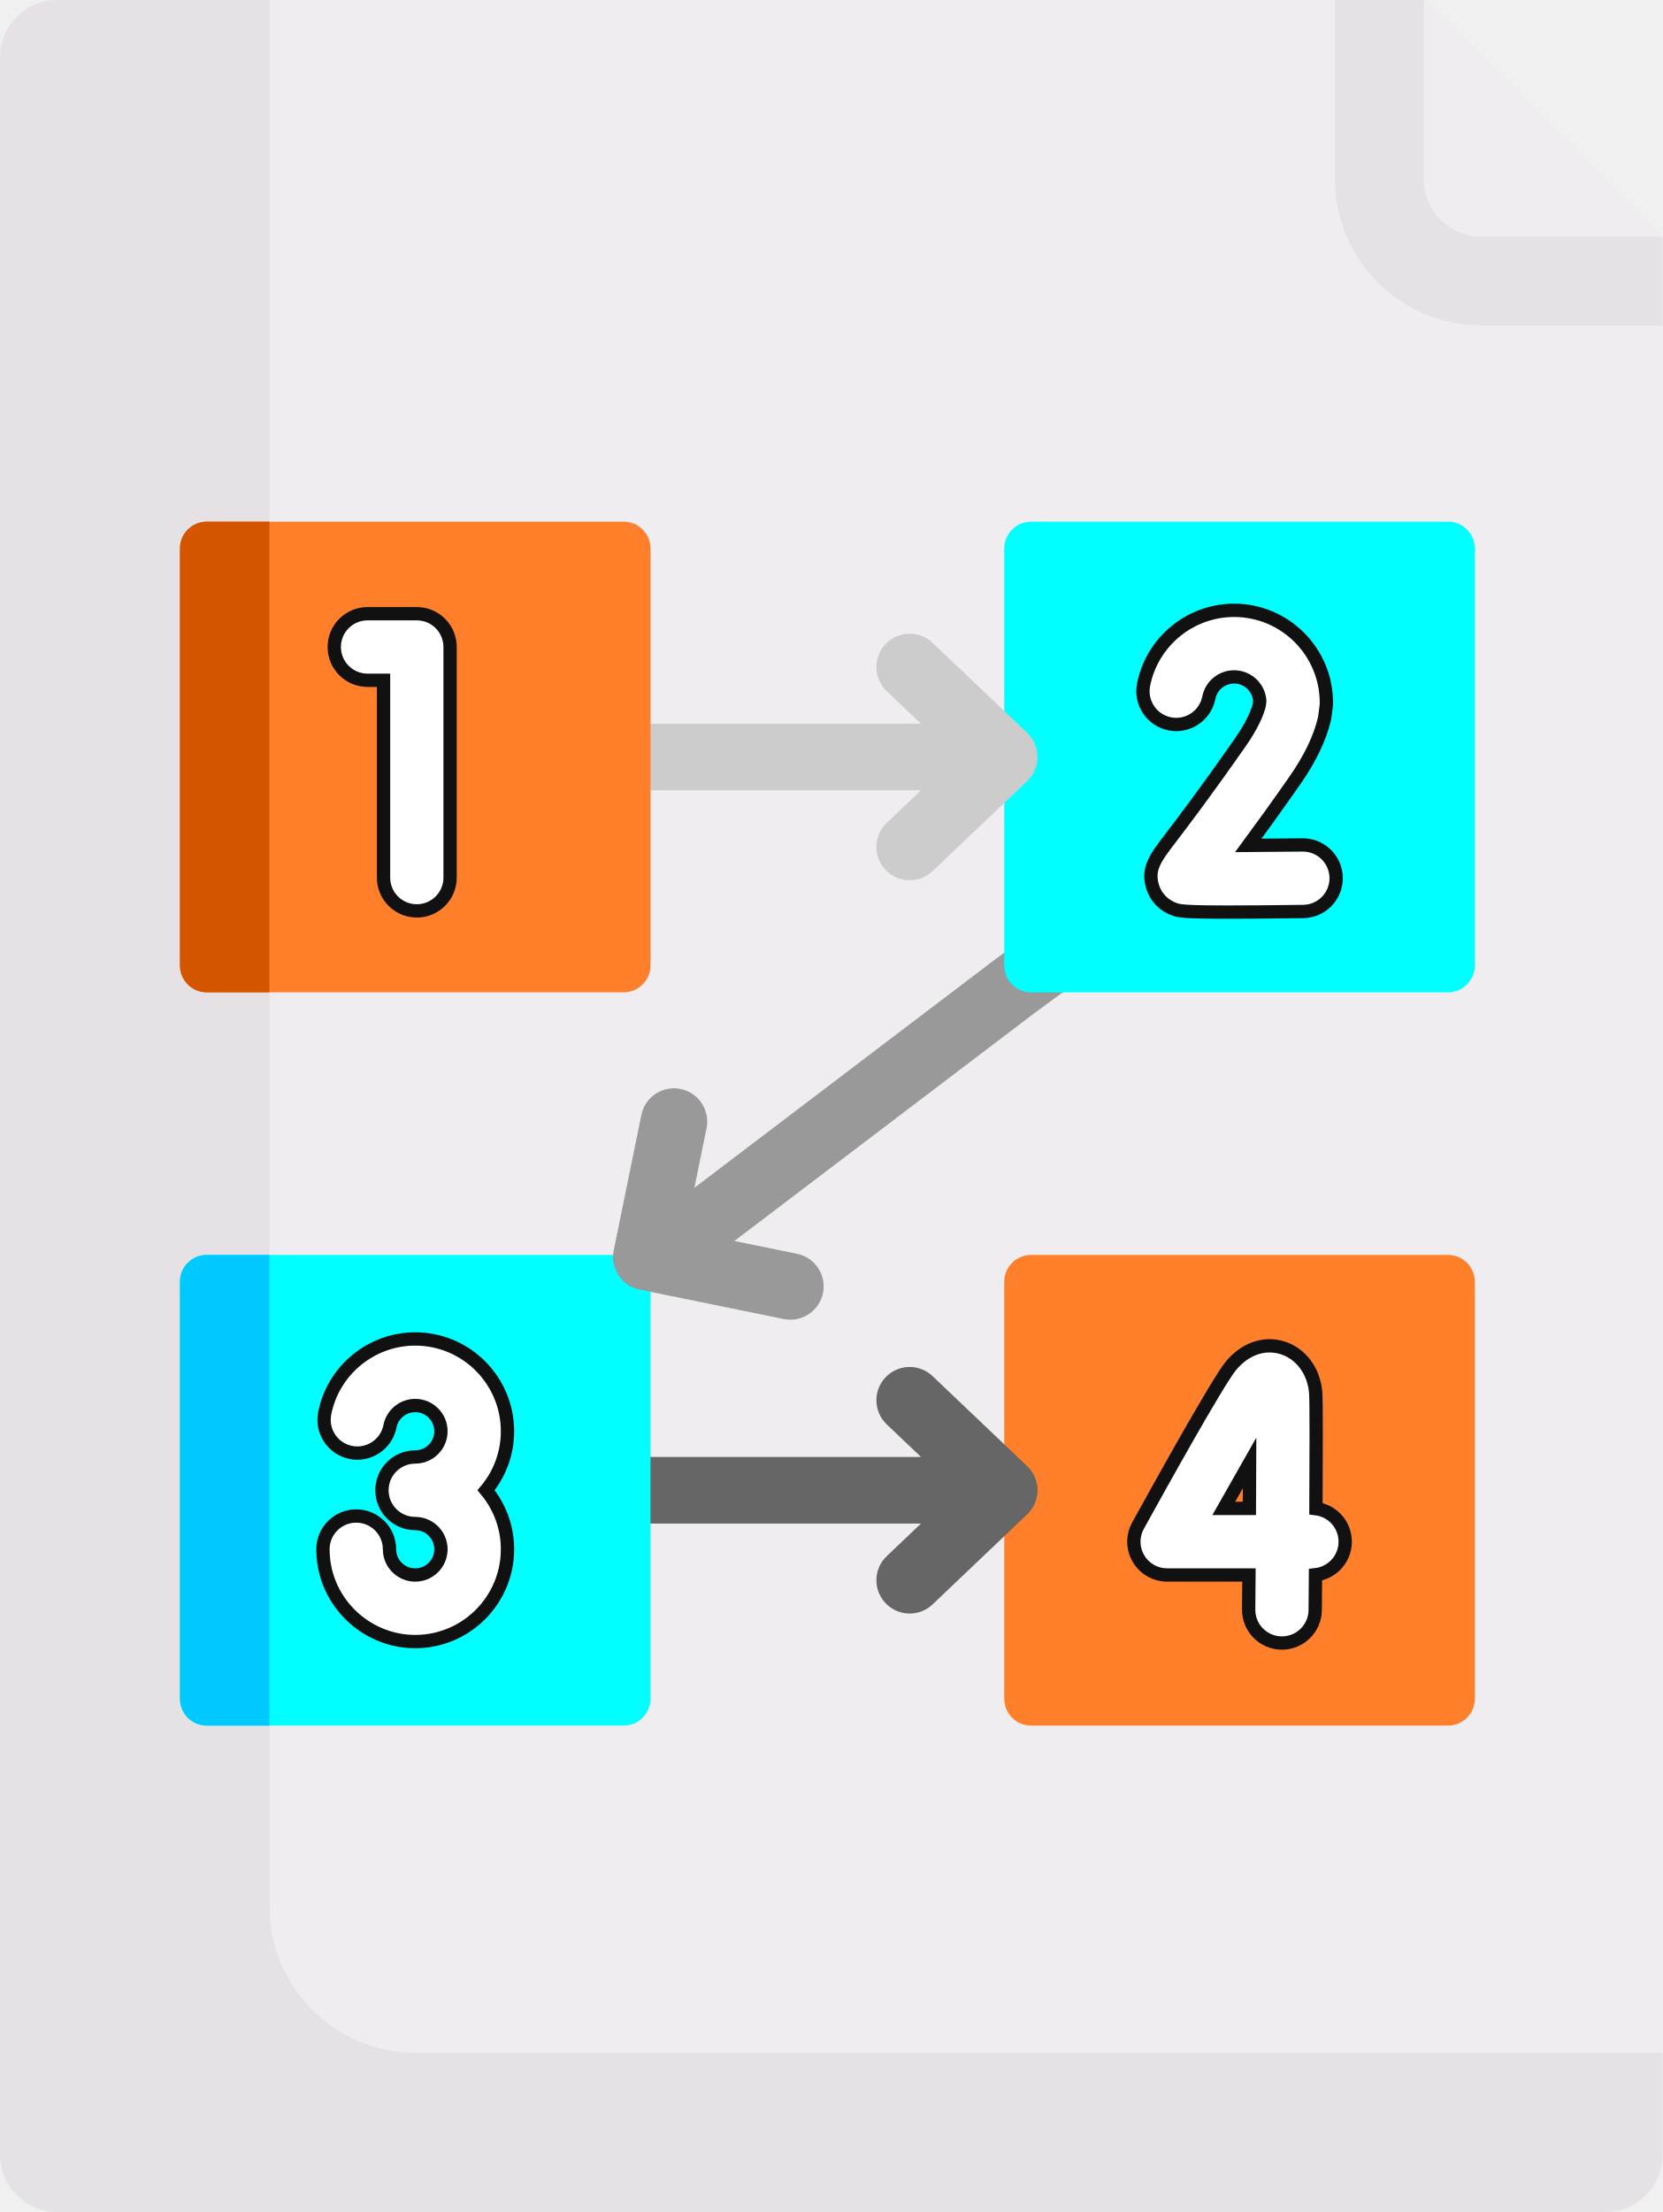
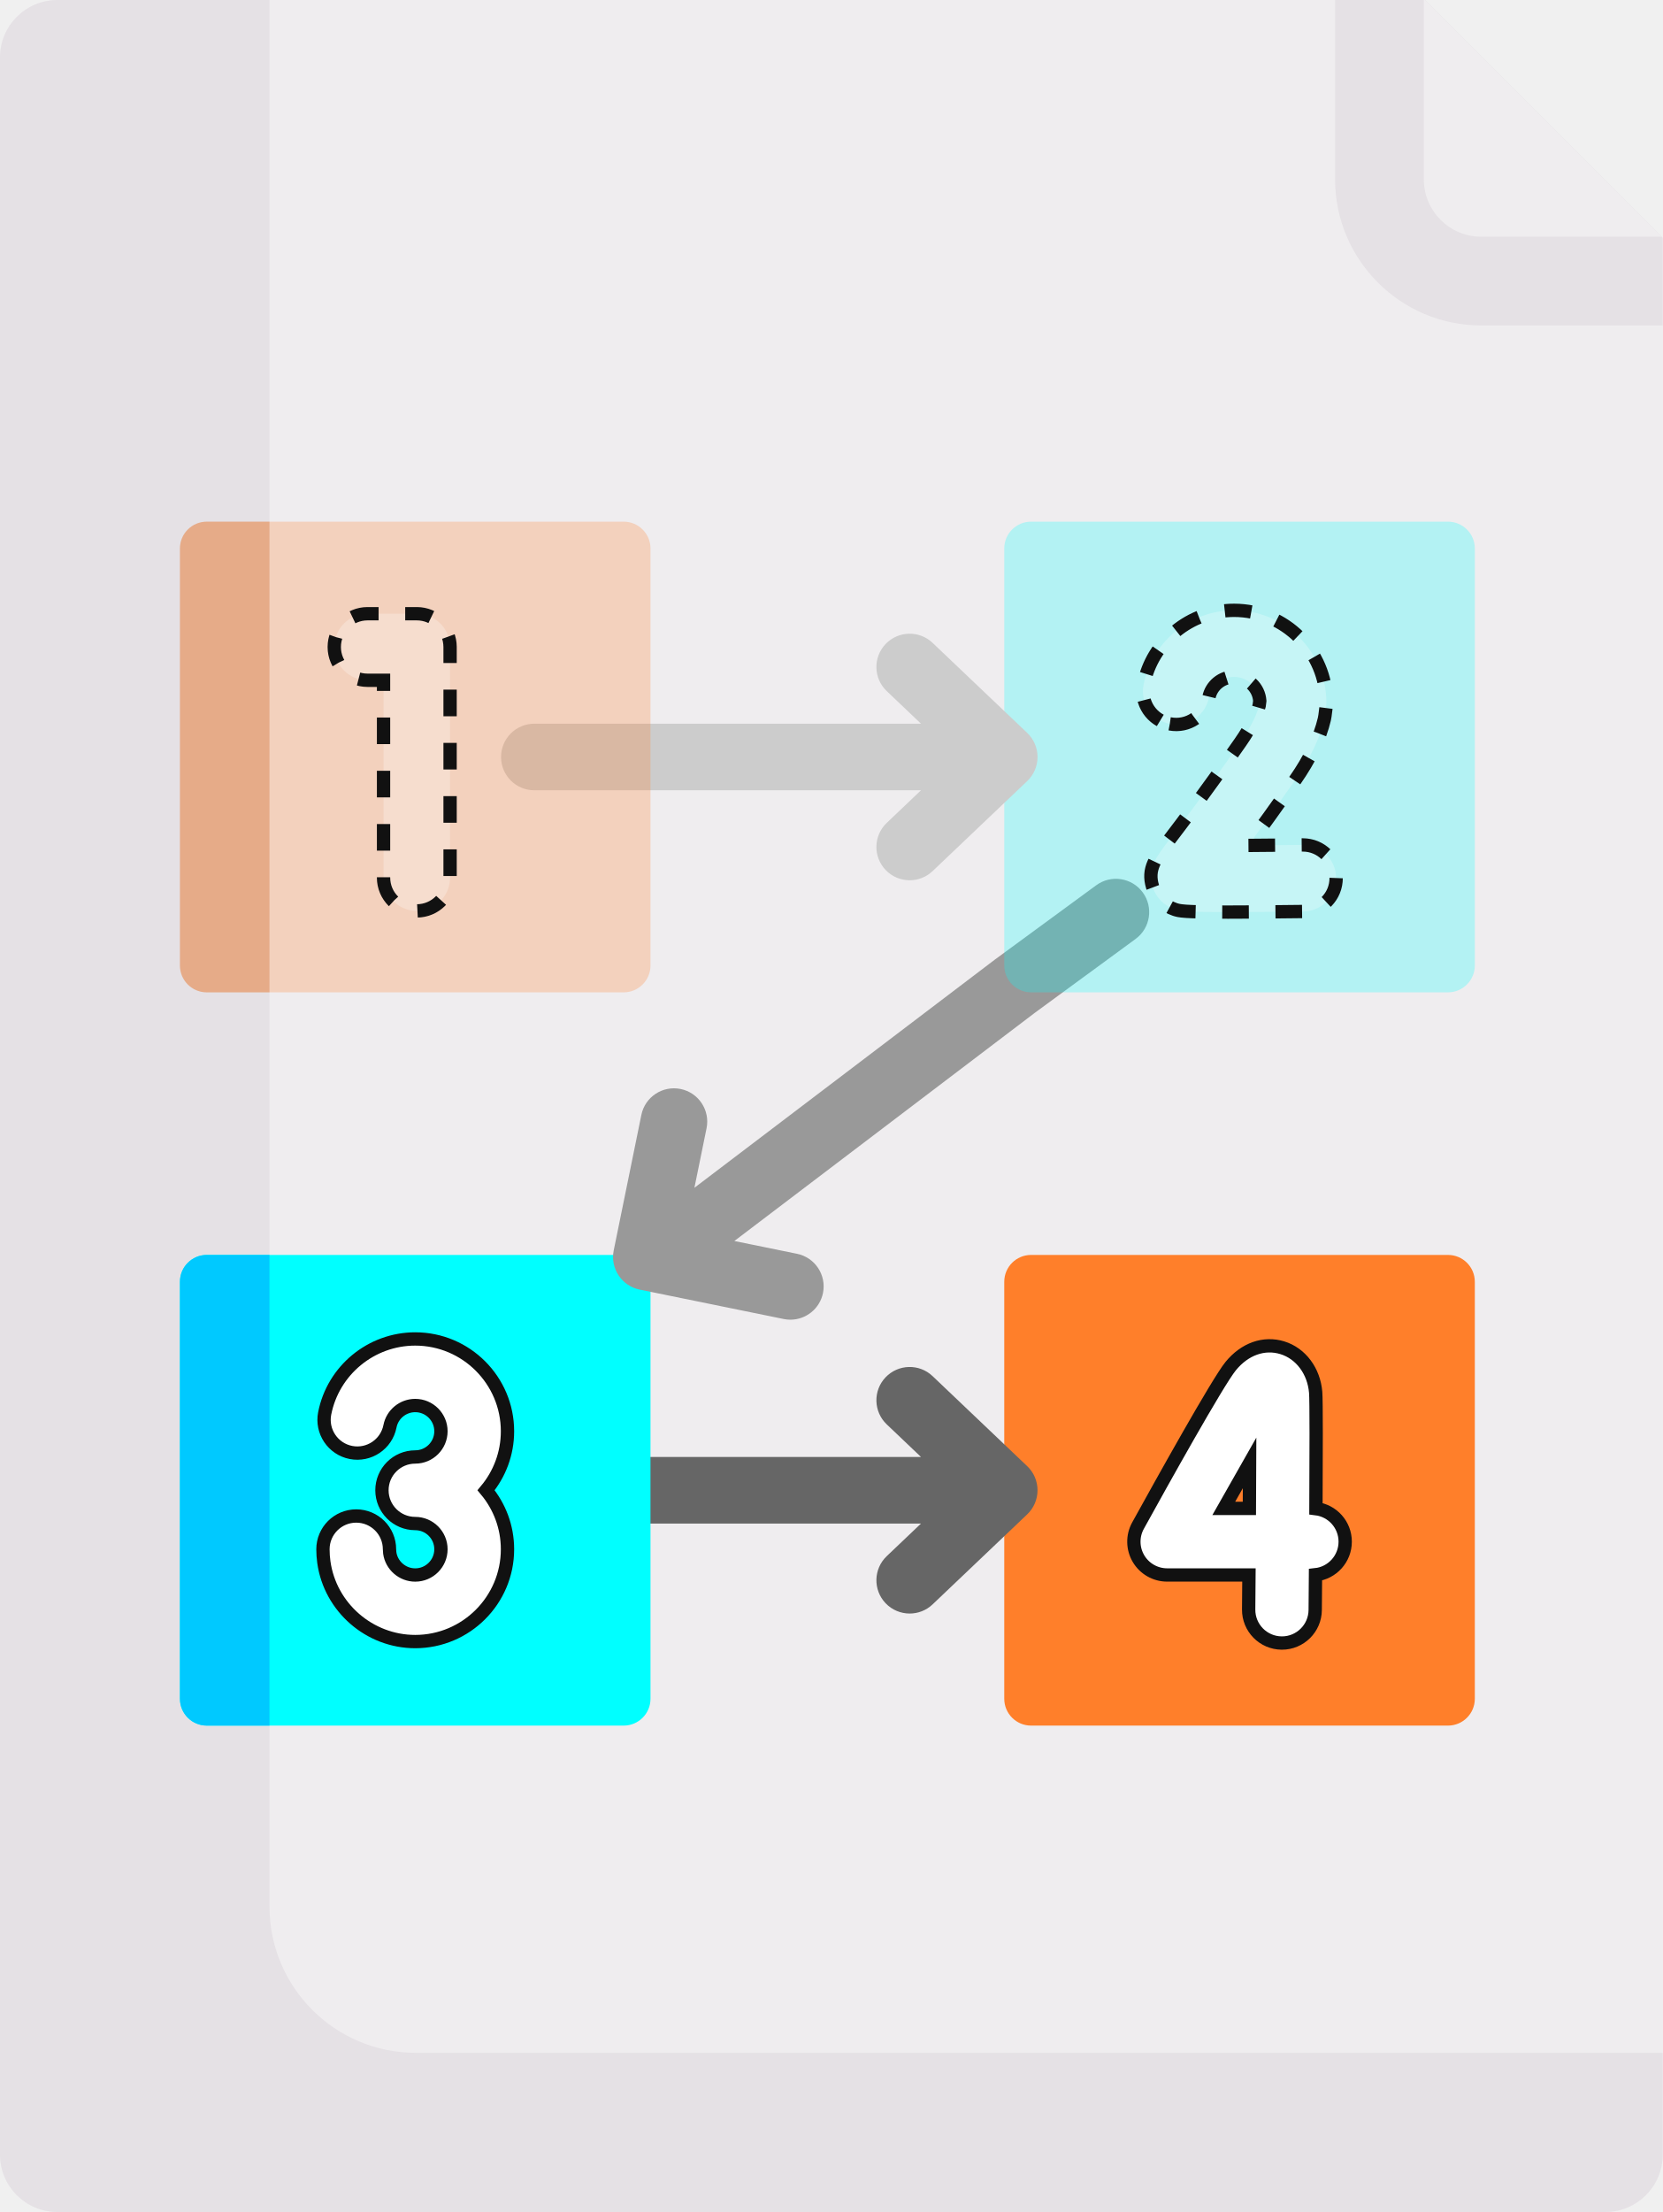
<svg xmlns="http://www.w3.org/2000/svg" viewBox="0 0 374.79 498.48">
  <g id="g52" transform="translate(-61.845)">
    <g id="g18">
      <g id="XMLID_252_">
        <g id="g6">
          <g id="g4">
            <path d="m 436.635,53.59 v 431.97 c 0,7.14 -5.79,12.92 -12.93,12.92 H 74.775 c -7.14,0 -12.93,-5.78 -12.93,-12.92 V 12.92 C 61.845,5.79 67.635,0 74.775,0 h 308.27 z" fill="#efedef" id="path2" />
          </g>
        </g>
      </g>
      <path d="m 155.576,462.61 c -18.22,0 -32.99,-14.77 -32.99,-32.99 V 0 H 74.775 c -7.141,0 -12.93,5.789 -12.93,12.93 v 472.63 c 0,7.136 5.785,12.92 12.92,12.92 h 348.94 c 7.141,0 12.93,-5.789 12.93,-12.93 v -22.94 z" fill="#e5e1e5" id="path9" />
      <g id="XMLID_253_">
        <g id="g15">
          <path d="M 436.635,53.59 383.045,0 h -20.26 v 40.41 c 0,18.158 14.772,32.93 32.93,32.93 h 40.92 z" fill="#e5e1e5" id="path11" />
          <path d="m 383.045,0 53.34,53.34 h -40.67 c -7.14,0 -12.93,-5.79 -12.93,-12.93 V 0 Z" fill="#efedef" id="path13" />
        </g>
      </g>
    </g>
    <path d="m 294.264,388.869 h 93.972 c 3.34,0 6.048,-2.708 6.048,-6.048 v -93.972 c 0,-3.34 -2.708,-6.048 -6.048,-6.048 h -93.972 c -3.34,0 -6.048,2.708 -6.048,6.048 v 93.972 c 0,3.34 2.707,6.048 6.048,6.048 z" fill="#ff1b10" id="path20" style="fill:#ff7f2a" />
    <path d="m 293.384,330.4 -21.32,-20.281 c -3,-2.855 -7.748,-2.736 -10.604,0.265 -2.854,3.001 -2.735,7.748 0.266,10.603 l 7.723,7.347 h -94.662 c -4.143,0 -7.5,3.358 -7.5,7.5 0,4.142 3.357,7.5 7.5,7.5 h 94.662 l -7.723,7.347 c -3.001,2.855 -3.12,7.602 -0.266,10.603 1.475,1.55 3.453,2.331 5.436,2.331 1.856,0 3.717,-0.686 5.168,-2.066 l 21.32,-20.281 c 1.488,-1.416 2.331,-3.38 2.331,-5.434 0,-2.054 -0.843,-4.019 -2.331,-5.434 z" fill="#b5adb6" id="path22" style="fill:#666666" />
    <g id="g26" transform="translate(0,-21.41906)" style="fill:#00ffff">
      <path d="m 202.426,410.288 h -93.972 c -3.34,0 -6.048,-2.708 -6.048,-6.048 v -93.972 c 0,-3.34 2.708,-6.048 6.048,-6.048 h 93.972 c 3.34,0 6.048,2.708 6.048,6.048 v 93.972 c 0,3.34 -2.707,6.048 -6.048,6.048 z" fill="#36d128" id="path24" style="fill:#00ffff" />
    </g>
    <path d="m 108.454,388.869 h 14.132 v -106.069 h -14.132 c -3.34,0 -6.048,2.708 -6.048,6.048 v 93.972 c 0,3.341 2.708,6.049 6.048,6.049 z" fill="#32be25" id="path28" style="fill:#00c9ff;fill-opacity:1" />
    <path d="m 319.432,201.111 c -2.45,-3.341 -7.142,-4.064 -10.483,-1.615 l -22.873,16.768 c -0.033,0.025 -0.067,0.05 -0.101,0.075 l -67.601,51.326 2.737,-13.411 c 0.828,-4.059 -1.791,-8.02 -5.849,-8.848 -4.066,-0.828 -8.021,1.791 -8.849,5.849 l -6.227,30.514 c -0.828,4.059 1.791,8.02 5.849,8.848 l 32.468,6.625 c 0.507,0.103 1.011,0.153 1.508,0.153 3.49,0 6.616,-2.45 7.341,-6.002 0.828,-4.059 -1.791,-8.02 -5.849,-8.848 l -14.126,-2.883 67.619,-51.34 22.822,-16.73 c 3.34,-2.447 4.063,-7.14 1.614,-10.481 z" fill="#b5adb6" id="path30" style="fill:#999999" />
-     <path d="m 294.264,223.625 h 93.972 c 3.34,0 6.048,-2.708 6.048,-6.048 v -93.972 c 0,-3.34 -2.708,-6.048 -6.048,-6.048 h -93.972 c -3.34,0 -6.048,2.708 -6.048,6.048 v 93.972 c 0,3.34 2.707,6.048 6.048,6.048 z" fill="#36d128" id="path32" style="fill:#00ffff" />
+     <path d="m 294.264,223.625 h 93.972 c 3.34,0 6.048,-2.708 6.048,-6.048 v -93.972 c 0,-3.34 -2.708,-6.048 -6.048,-6.048 h -93.972 c -3.34,0 -6.048,2.708 -6.048,6.048 v 93.972 c 0,3.34 2.707,6.048 6.048,6.048 z" fill="#36d128" id="path32" style="fill:#00ffff;fill-opacity:0.25" />
    <path d="m 293.384,165.156 -21.32,-20.281 c -3,-2.855 -7.748,-2.736 -10.604,0.265 -2.854,3.001 -2.735,7.748 0.266,10.603 l 7.723,7.347 h -87.162 c -4.143,0 -7.5,3.358 -7.5,7.5 0,4.142 3.357,7.5 7.5,7.5 h 87.162 l -7.723,7.347 c -3.001,2.855 -3.12,7.602 -0.266,10.603 1.475,1.55 3.453,2.331 5.436,2.331 1.856,0 3.717,-0.686 5.168,-2.066 l 21.32,-20.281 c 1.488,-1.416 2.331,-3.38 2.331,-5.434 0,-2.054 -0.843,-4.018 -2.331,-5.434 z" fill="#b5adb6" id="path34" style="fill:#cccccc" />
-     <path d="m 202.426,223.625 h -93.972 c -3.34,0 -6.048,-2.708 -6.048,-6.048 v -93.972 c 0,-3.34 2.708,-6.048 6.048,-6.048 h 93.972 c 3.34,0 6.048,2.708 6.048,6.048 v 93.972 c 0,3.34 -2.707,6.048 -6.048,6.048 z" fill="#ff1b10" id="path36" style="fill:#ff7f2a" />
-     <path d="m 108.454,223.625 h 14.132 v -106.069 h -14.132 c -3.34,0 -6.048,2.708 -6.048,6.048 v 93.972 c 0,3.341 2.708,6.049 6.048,6.049 z" fill="#f01b10" id="path38" style="fill:#d45500" />
+     <path d="m 202.426,223.625 h -93.972 c -3.34,0 -6.048,-2.708 -6.048,-6.048 v -93.972 c 0,-3.34 2.708,-6.048 6.048,-6.048 h 93.972 c 3.34,0 6.048,2.708 6.048,6.048 v 93.972 c 0,3.34 -2.707,6.048 -6.048,6.048 z" fill="#ff1b10" id="path36" style="fill:#ff7f2a;fill-opacity:0.25" />
+     <path d="m 108.454,223.625 h 14.132 v -106.069 h -14.132 c -3.34,0 -6.048,2.708 -6.048,6.048 v 93.972 c 0,3.341 2.708,6.049 6.048,6.049 z" fill="#f01b10" id="path38" style="fill:#d45500;fill-opacity:0.25" />
    <g fill="#ffffff" stroke="#111111" stroke-width="3" id="g50" transform="translate(0,-21.41906)">
-       <path d="m 144.691,174.722 h 3.608 v 44.472 c 0,4.142 3.357,7.5 7.5,7.5 4.143,0 7.5,-3.358 7.5,-7.5 v -51.972 c 0,-4.142 -3.357,-7.5 -7.5,-7.5 h -11.108 c -4.143,0 -7.5,3.358 -7.5,7.5 0,4.142 3.357,7.5 7.5,7.5 z" id="path42" />
+       <path d="m 144.691,174.722 h 3.608 v 44.472 c 0,4.142 3.357,7.5 7.5,7.5 4.143,0 7.5,-3.358 7.5,-7.5 v -51.972 c 0,-4.142 -3.357,-7.5 -7.5,-7.5 h -11.108 c -4.143,0 -7.5,3.358 -7.5,7.5 0,4.142 3.357,7.5 7.5,7.5 z" id="path42" style="fill:#ffffff;fill-opacity:0.25;stroke-width:3;stroke-miterlimit:4;stroke-dasharray:6,6;stroke-dashoffset:0" />
      <path d="m 358.471,361.396 c 0.067,-12.149 0.093,-24.374 -0.06,-26.207 -0.401,-4.815 -3.344,-8.758 -7.496,-10.044 -4.147,-1.285 -8.507,0.263 -11.666,4.139 -2.959,3.631 -15.591,26.34 -20.885,35.936 -1.281,2.324 -1.24,5.151 0.109,7.436 1.349,2.285 3.805,3.687 6.458,3.687 h 18.438 c -0.021,2.743 -0.041,5.368 -0.063,7.774 -0.035,4.142 3.293,7.528 7.436,7.564 h 0.065 c 4.112,0 7.463,-3.316 7.499,-7.436 0.017,-1.95 0.039,-4.712 0.064,-7.946 3.764,-0.401 6.696,-3.587 6.696,-7.458 0.002,-3.835 -2.879,-6.999 -6.595,-7.445 z m -15.003,-0.054 h -5.779 c 2.045,-3.644 4.032,-7.152 5.826,-10.283 -0.011,3.187 -0.026,6.684 -0.047,10.283 z" id="path44" />
-       <path d="m 325.53,184.542 c 4.068,0.798 8.007,-1.85 8.805,-5.914 0.531,-2.704 2.924,-4.667 5.689,-4.667 3.069,0 5.59,2.397 5.786,5.418 l -0.13,1.017 c -0.446,1.702 -1.557,4.458 -4.284,8.355 -8.212,11.733 -13.111,18.148 -15.743,21.594 -3.383,4.429 -5.246,6.869 -3.998,10.926 0.734,2.386 2.608,4.289 5.016,5.091 1.001,0.333 1.801,0.6 12.03,0.6 4.004,0 9.451,-0.041 16.918,-0.134 4.143,-0.052 7.458,-3.452 7.405,-7.594 -0.051,-4.11 -3.398,-7.406 -7.497,-7.406 -0.032,0 -0.064,0 -0.096,0 -4.067,0.051 -8.341,0.089 -12.206,0.107 2.683,-3.632 6.121,-8.385 10.46,-14.584 3.439,-4.914 5.688,-9.587 6.687,-13.888 0.058,-0.246 0.102,-0.495 0.134,-0.745 l 0.257,-2.01 c 0.04,-0.315 0.061,-0.633 0.061,-0.951 0,-11.469 -9.33,-20.799 -20.799,-20.799 -9.916,0 -18.499,7.055 -20.408,16.776 -0.799,4.068 1.848,8.01 5.913,8.808 z" id="path46" />
+       <path d="m 325.53,184.542 c 4.068,0.798 8.007,-1.85 8.805,-5.914 0.531,-2.704 2.924,-4.667 5.689,-4.667 3.069,0 5.59,2.397 5.786,5.418 l -0.13,1.017 c -0.446,1.702 -1.557,4.458 -4.284,8.355 -8.212,11.733 -13.111,18.148 -15.743,21.594 -3.383,4.429 -5.246,6.869 -3.998,10.926 0.734,2.386 2.608,4.289 5.016,5.091 1.001,0.333 1.801,0.6 12.03,0.6 4.004,0 9.451,-0.041 16.918,-0.134 4.143,-0.052 7.458,-3.452 7.405,-7.594 -0.051,-4.11 -3.398,-7.406 -7.497,-7.406 -0.032,0 -0.064,0 -0.096,0 -4.067,0.051 -8.341,0.089 -12.206,0.107 2.683,-3.632 6.121,-8.385 10.46,-14.584 3.439,-4.914 5.688,-9.587 6.687,-13.888 0.058,-0.246 0.102,-0.495 0.134,-0.745 l 0.257,-2.01 c 0.04,-0.315 0.061,-0.633 0.061,-0.951 0,-11.469 -9.33,-20.799 -20.799,-20.799 -9.916,0 -18.499,7.055 -20.408,16.776 -0.799,4.068 1.848,8.01 5.913,8.808 z" id="path46" style="fill:#ffffff;fill-opacity:0.25;stroke-width:3;stroke-miterlimit:4;stroke-dasharray:6,6;stroke-dashoffset:0" />
      <path d="m 155.44,323.156 c -9.916,0 -18.499,7.055 -20.408,16.776 -0.798,4.064 1.85,8.006 5.914,8.805 4.064,0.795 8.007,-1.849 8.805,-5.914 0.531,-2.704 2.924,-4.667 5.689,-4.667 3.197,0 5.799,2.602 5.799,5.799 0,3.197 -2.602,5.798 -5.799,5.798 -4.143,0 -7.5,3.358 -7.5,7.5 0,4.142 3.357,7.5 7.5,7.5 3.197,0 5.799,2.602 5.799,5.799 0,3.197 -2.602,5.799 -5.799,5.799 -2.877,0 -5.346,-2.141 -5.742,-4.984 -0.037,-0.262 -0.056,-0.537 -0.056,-0.814 0,-4.142 -3.357,-7.5 -7.5,-7.5 -4.143,0 -7.5,3.358 -7.5,7.5 0,0.972 0.067,1.946 0.2,2.892 1.424,10.209 10.279,17.907 20.598,17.907 11.469,0 20.799,-9.33 20.799,-20.799 0,-5.055 -1.816,-9.691 -4.825,-13.299 3.009,-3.608 4.825,-8.244 4.825,-13.298 0,-11.47 -9.331,-20.8 -20.799,-20.8 z" id="path48" />
    </g>
  </g>
</svg>
